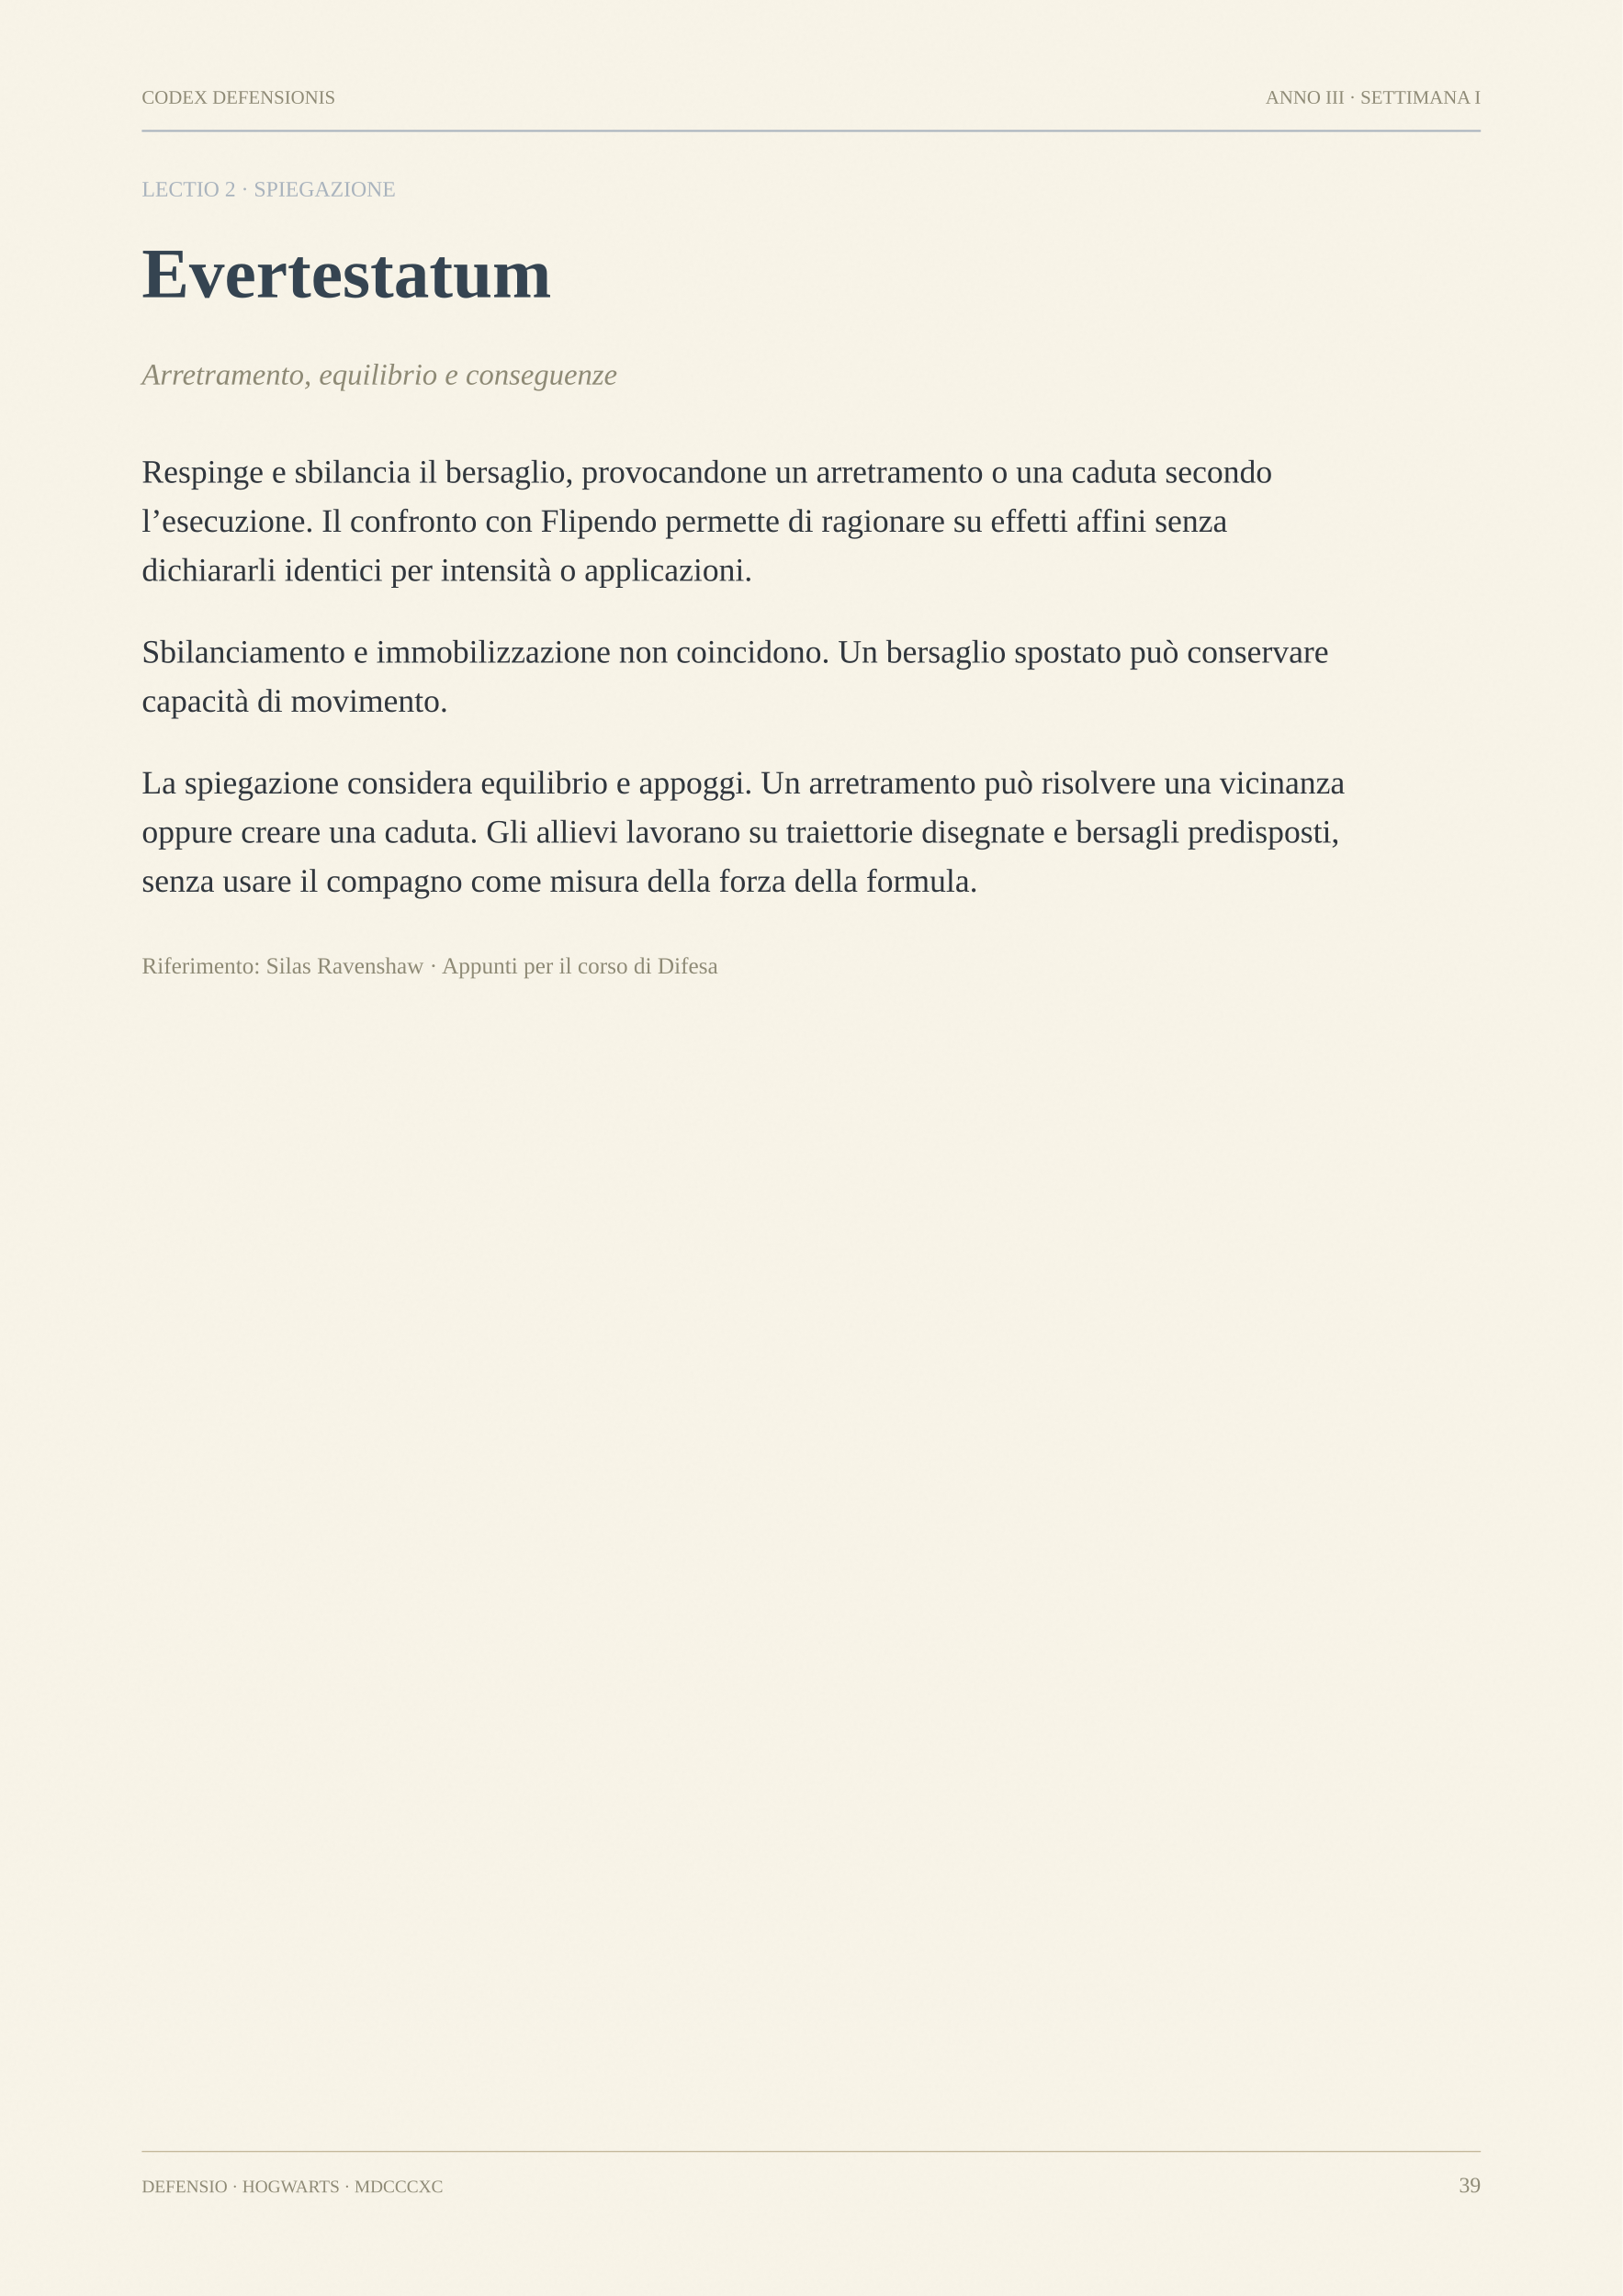
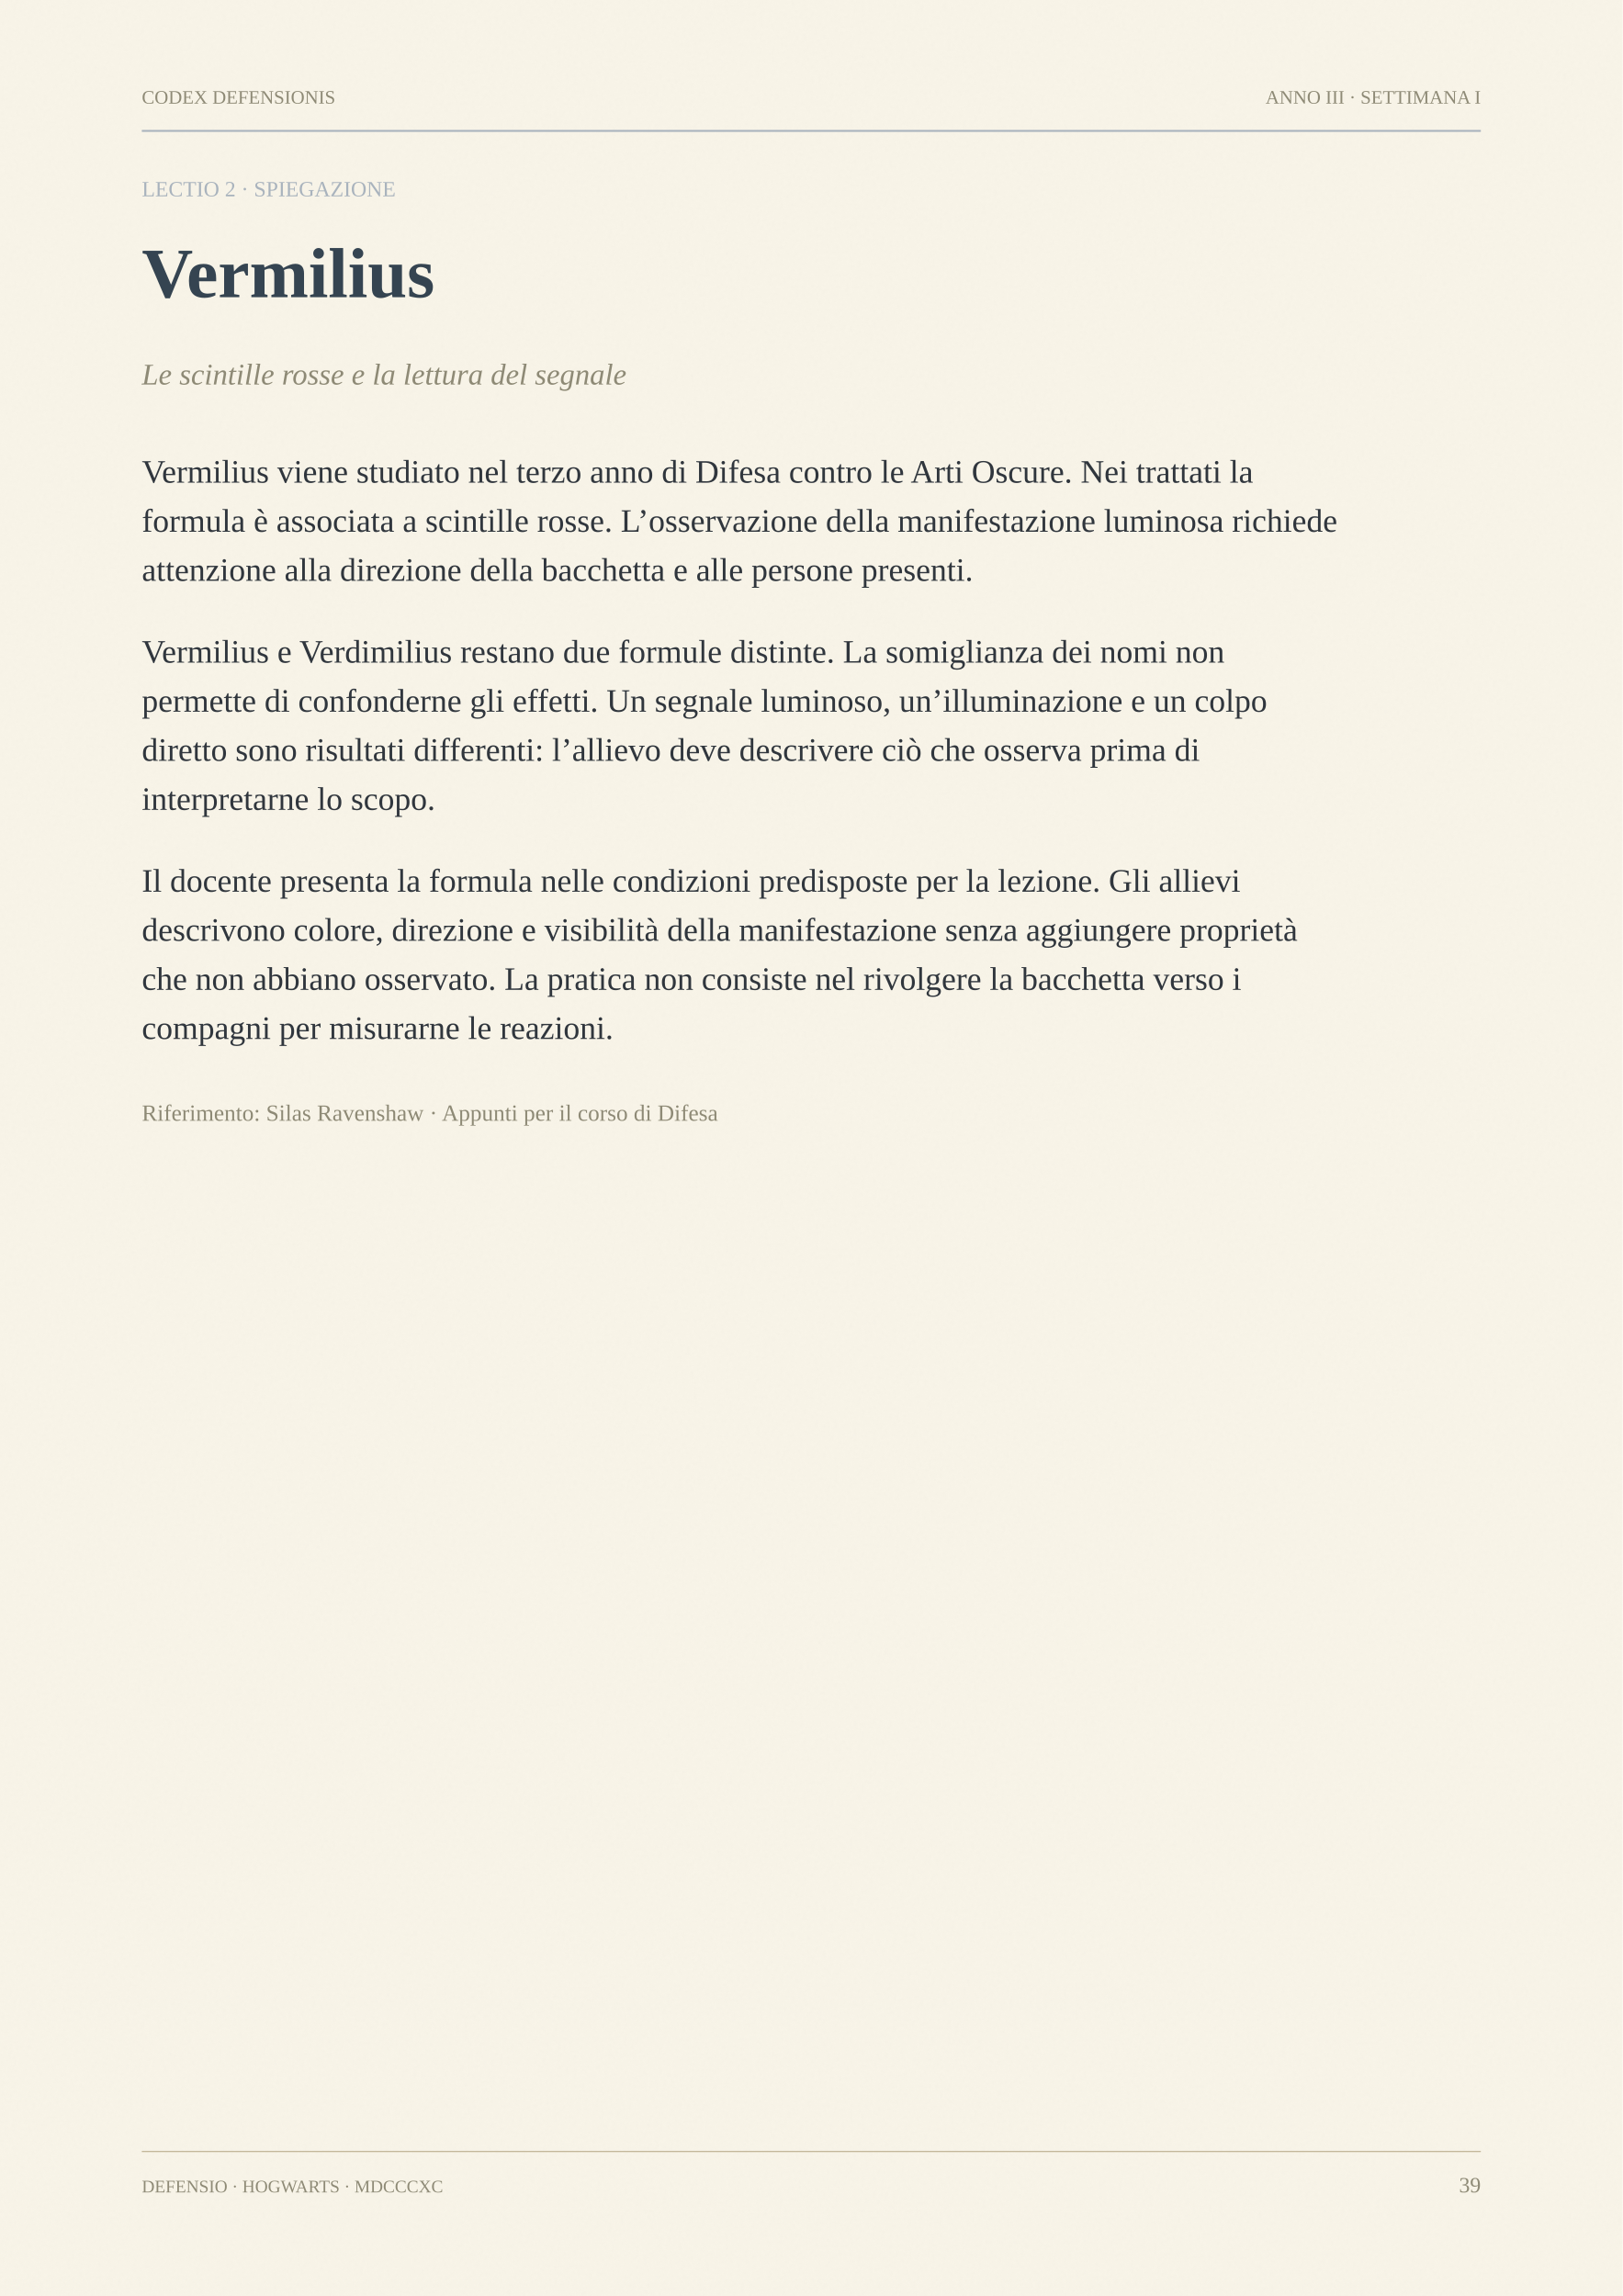
<svg xmlns="http://www.w3.org/2000/svg" width="595" height="842" viewBox="0 0 595 842">
  <defs>
    <filter id="grain">
      <feTurbulence type="fractalNoise" baseFrequency=".7" numOctaves="3" stitchTiles="stitch" />
      <feColorMatrix type="saturate" values="0" />
    </filter>
    <pattern id="paper" width="595" height="842" patternUnits="userSpaceOnUse">
      <rect width="595" height="842" filter="url(#grain)" opacity=".17" />
    </pattern>
    <linearGradient id="leather">
      <stop stop-color="#0e141a" />
      <stop offset=".12" stop-color="#394652" />
      <stop offset=".6" stop-color="#232f3b" />
      <stop offset="1" stop-color="#090e14" />
    </linearGradient>
  </defs>
  <rect width="595" height="842" fill="#f8f4e8" />
  <rect width="595" height="842" fill="url(#paper)" opacity=".17" />
  <text x="52" y="38" font-family="Georgia, Times New Roman, serif" font-size="7" fill="#8e8a76">CODEX DEFENSIONIS</text>
  <text x="543" y="38" font-family="Georgia, Times New Roman, serif" font-size="7" fill="#8e8a76" text-anchor="end">ANNO III · SETTIMANA I</text>
  <text x="52" y="72" font-family="Georgia, Times New Roman, serif" font-size="8" fill="#a9b3bd">LECTIO 2 · SPIEGAZIONE</text>
  <path d="M52 48H543" stroke="#a9b3bd" stroke-width=".7" />
-   <text x="52" y="109" font-family="Georgia, Times New Roman, serif" font-size="26" fill="#354451" font-weight="bold">Evertestatum</text>
-   <text x="52" y="141" font-family="Georgia, Times New Roman, serif" font-size="11" fill="#8e8a76" font-style="italic">Arretramento, equilibrio e conseguenze</text>
-   <text x="52" y="177" font-family="Georgia, Times New Roman, serif" font-size="12" fill="#30363d">Respinge e sbilancia il bersaglio, provocandone un arretramento o una caduta secondo</text>
-   <text x="52" y="195" font-family="Georgia, Times New Roman, serif" font-size="12" fill="#30363d">l’esecuzione. Il confronto con Flipendo permette di ragionare su effetti affini senza</text>
-   <text x="52" y="213" font-family="Georgia, Times New Roman, serif" font-size="12" fill="#30363d">dichiararli identici per intensità o applicazioni.</text>
-   <text x="52" y="243" font-family="Georgia, Times New Roman, serif" font-size="12" fill="#30363d">Sbilanciamento e immobilizzazione non coincidono. Un bersaglio spostato può conservare</text>
-   <text x="52" y="261" font-family="Georgia, Times New Roman, serif" font-size="12" fill="#30363d">capacità di movimento.</text>
-   <text x="52" y="291" font-family="Georgia, Times New Roman, serif" font-size="12" fill="#30363d">La spiegazione considera equilibrio e appoggi. Un arretramento può risolvere una vicinanza</text>
-   <text x="52" y="309" font-family="Georgia, Times New Roman, serif" font-size="12" fill="#30363d">oppure creare una caduta. Gli allievi lavorano su traiettorie disegnate e bersagli predisposti,</text>
-   <text x="52" y="327" font-family="Georgia, Times New Roman, serif" font-size="12" fill="#30363d">senza usare il compagno come misura della forza della formula.</text>
-   <text x="52" y="357" font-family="Georgia, Times New Roman, serif" font-size="8.5" fill="#8e8a76">Riferimento: Silas Ravenshaw · Appunti per il corso di Difesa</text>
+   <text x="52" y="109" font-family="Georgia, Times New Roman, serif" font-size="26" fill="#354451" font-weight="bold">Vermilius</text>
+   <text x="52" y="141" font-family="Georgia, Times New Roman, serif" font-size="11" fill="#8e8a76" font-style="italic">Le scintille rosse e la lettura del segnale</text>
+   <text x="52" y="177" font-family="Georgia, Times New Roman, serif" font-size="12" fill="#30363d">Vermilius viene studiato nel terzo anno di Difesa contro le Arti Oscure. Nei trattati la</text>
+   <text x="52" y="195" font-family="Georgia, Times New Roman, serif" font-size="12" fill="#30363d">formula è associata a scintille rosse. L’osservazione della manifestazione luminosa richiede</text>
+   <text x="52" y="213" font-family="Georgia, Times New Roman, serif" font-size="12" fill="#30363d">attenzione alla direzione della bacchetta e alle persone presenti.</text>
+   <text x="52" y="243" font-family="Georgia, Times New Roman, serif" font-size="12" fill="#30363d">Vermilius e Verdimilius restano due formule distinte. La somiglianza dei nomi non</text>
+   <text x="52" y="261" font-family="Georgia, Times New Roman, serif" font-size="12" fill="#30363d">permette di confonderne gli effetti. Un segnale luminoso, un’illuminazione e un colpo</text>
+   <text x="52" y="279" font-family="Georgia, Times New Roman, serif" font-size="12" fill="#30363d">diretto sono risultati differenti: l’allievo deve descrivere ciò che osserva prima di</text>
+   <text x="52" y="297" font-family="Georgia, Times New Roman, serif" font-size="12" fill="#30363d">interpretarne lo scopo.</text>
+   <text x="52" y="327" font-family="Georgia, Times New Roman, serif" font-size="12" fill="#30363d">Il docente presenta la formula nelle condizioni predisposte per la lezione. Gli allievi</text>
+   <text x="52" y="345" font-family="Georgia, Times New Roman, serif" font-size="12" fill="#30363d">descrivono colore, direzione e visibilità della manifestazione senza aggiungere proprietà</text>
+   <text x="52" y="363" font-family="Georgia, Times New Roman, serif" font-size="12" fill="#30363d">che non abbiano osservato. La pratica non consiste nel rivolgere la bacchetta verso i</text>
+   <text x="52" y="381" font-family="Georgia, Times New Roman, serif" font-size="12" fill="#30363d">compagni per misurarne le reazioni.</text>
+   <text x="52" y="411" font-family="Georgia, Times New Roman, serif" font-size="8.5" fill="#8e8a76">Riferimento: Silas Ravenshaw · Appunti per il corso di Difesa</text>
  <path d="M52 789H543" stroke="#c3b89b" stroke-width=".45" />
  <text x="52" y="804" font-family="Georgia, Times New Roman, serif" font-size="6.5" fill="#8e8a76">DEFENSIO · HOGWARTS · MDCCCXC</text>
  <text x="543" y="804" font-family="Georgia, Times New Roman, serif" font-size="8" fill="#8e8a76" text-anchor="end">39</text>
</svg>
